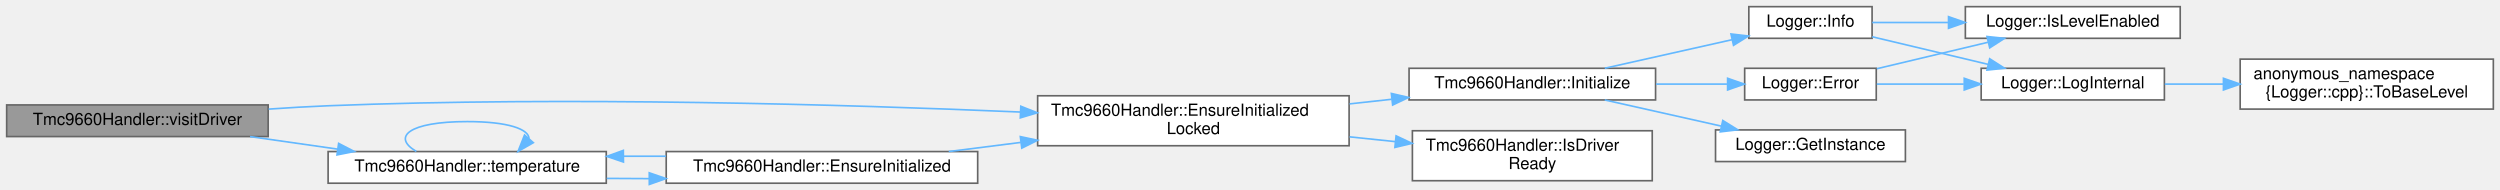
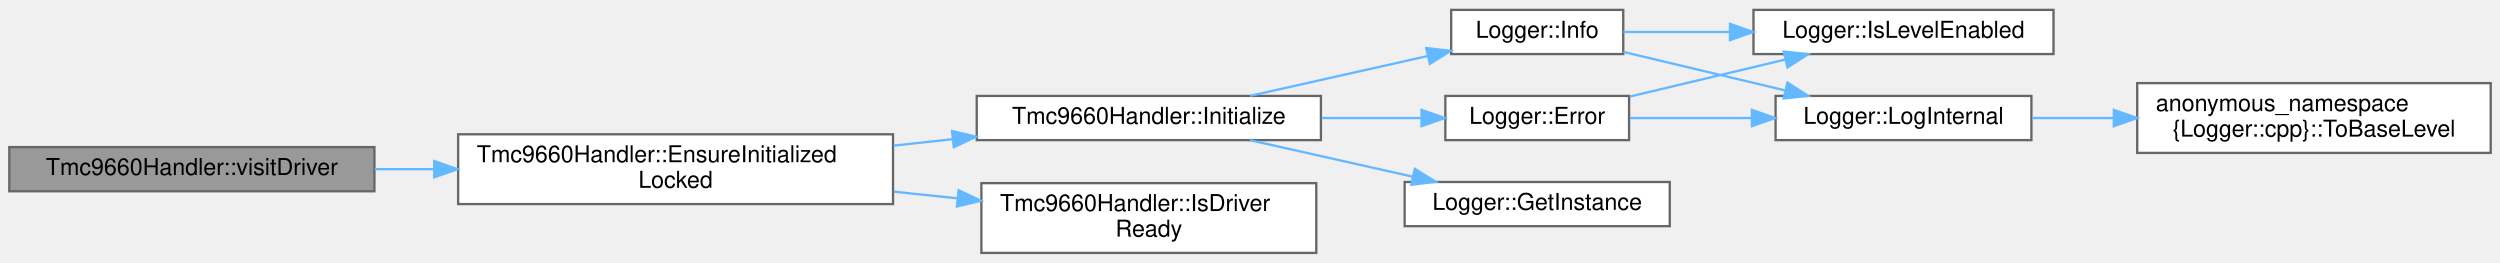
- <svg xmlns="http://www.w3.org/2000/svg" xmlns:xlink="http://www.w3.org/1999/xlink" width="1501pt" height="114pt" viewBox="0.00 0.00 1501.00 114.00">
-   <g id="graph0" class="graph" transform="scale(1 1) rotate(0) translate(4 110)">
+ <svg xmlns="http://www.w3.org/2000/svg" xmlns:xlink="http://www.w3.org/1999/xlink" width="1075pt" height="113pt" viewBox="0.00 0.00 1075.00 112.50">
+   <g id="graph0" class="graph" transform="scale(1 1) rotate(0) translate(4 108.5)">
    <g id="Node000001" class="node">
      <g id="a_Node000001">
        <a xlink:title="Execute a function on the underlying typed TMC9660 driver.">
-           <polygon fill="#999999" stroke="#666666" points="157,-47 0,-47 0,-28 157,-28 157,-47" />
-           <text text-anchor="middle" x="78.5" y="-35" font-family="Helvetica,sans-Serif" font-size="10.00">Tmc9660Handler::visitDriver</text>
+           <polygon fill="#999999" stroke="#666666" points="157,-45.5 0,-45.5 0,-26.5 157,-26.5 157,-45.5" />
+           <text text-anchor="middle" x="78.5" y="-33.5" font-family="Helvetica,sans-Serif" font-size="10.00">Tmc9660Handler::visitDriver</text>
        </a>
      </g>
    </g>
    <g id="Node000002" class="node">
      <g id="a_Node000002">
        <a xlink:href="classTmc9660Handler.html#a7c1d8073576d678b09dac24c9eb12845" target="_top" xlink:title="Ensure initialized while handler_mutex_ is already held.">
-           <polygon fill="white" stroke="#666666" points="806,-52.5 619,-52.5 619,-22.5 806,-22.5 806,-52.5" />
-           <text text-anchor="start" x="627" y="-40.5" font-family="Helvetica,sans-Serif" font-size="10.00">Tmc9660Handler::EnsureInitialized</text>
-           <text text-anchor="middle" x="712.5" y="-29.5" font-family="Helvetica,sans-Serif" font-size="10.00">Locked</text>
+           <polygon fill="white" stroke="#666666" points="380,-51 193,-51 193,-21 380,-21 380,-51" />
+           <text text-anchor="start" x="201" y="-39" font-family="Helvetica,sans-Serif" font-size="10.00">Tmc9660Handler::EnsureInitialized</text>
+           <text text-anchor="middle" x="286.5" y="-28" font-family="Helvetica,sans-Serif" font-size="10.00">Locked</text>
        </a>
      </g>
    </g>
    <g id="edge1_Node000001_Node000002" class="edge">
      <g id="a_edge1_Node000001_Node000002">
        <a xlink:title=" ">
-           <path fill="none" stroke="#63b8ff" d="M157.3,-44.49C169.24,-45.32 181.45,-46.04 193,-46.5 337.09,-52.2 503.84,-47.25 608.49,-42.74" />
-           <polygon fill="#63b8ff" stroke="#63b8ff" points="608.9,-46.22 618.74,-42.29 608.59,-39.23 608.9,-46.22" />
-         </a>
-       </g>
-     </g>
-     <g id="Node000011" class="node">
-       <g id="a_Node000011">
-         <a xlink:href="classTmc9660Handler.html#a393382194d0602e7aa02da6a8fd7a20a" target="_top" xlink:title="Get a reference to the Temperature wrapper.">
-           <polygon fill="white" stroke="#666666" points="360,-19 193,-19 193,0 360,0 360,-19" />
-           <text text-anchor="middle" x="276.5" y="-7" font-family="Helvetica,sans-Serif" font-size="10.00">Tmc9660Handler::temperature</text>
-         </a>
-       </g>
-     </g>
-     <g id="edge12_Node000001_Node000011" class="edge">
-       <g id="a_edge12_Node000001_Node000011">
-         <a xlink:title=" ">
-           <path fill="none" stroke="#63b8ff" d="M146.13,-27.98C163.01,-25.57 181.29,-22.96 198.63,-20.48" />
-           <polygon fill="#63b8ff" stroke="#63b8ff" points="199.32,-23.92 208.72,-19.04 198.33,-16.99 199.32,-23.92" />
+           <path fill="none" stroke="#63b8ff" d="M157.09,-36C165.45,-36 174.05,-36 182.65,-36" />
+           <polygon fill="#63b8ff" stroke="#63b8ff" points="182.72,-39.5 192.72,-36 182.72,-32.5 182.72,-39.5" />
        </a>
      </g>
    </g>
    <g id="Node000003" class="node">
      <g id="a_Node000003">
        <a xlink:href="classTmc9660Handler.html#adc564847f8ae26c47412aaee0758991c" target="_top" xlink:title="Initialize the TMC9660 device.">
-           <polygon fill="white" stroke="#666666" points="990,-69 842,-69 842,-50 990,-50 990,-69" />
-           <text text-anchor="middle" x="916" y="-57" font-family="Helvetica,sans-Serif" font-size="10.00">Tmc9660Handler::Initialize</text>
+           <polygon fill="white" stroke="#666666" points="564,-67.5 416,-67.5 416,-48.5 564,-48.5 564,-67.5" />
+           <text text-anchor="middle" x="490" y="-55.5" font-family="Helvetica,sans-Serif" font-size="10.00">Tmc9660Handler::Initialize</text>
        </a>
      </g>
    </g>
    <g id="edge2_Node000002_Node000003" class="edge">
      <g id="a_edge2_Node000002_Node000003">
        <a xlink:title=" ">
-           <path fill="none" stroke="#63b8ff" d="M806.29,-47.63C814.73,-48.55 823.25,-49.48 831.61,-50.4" />
-           <polygon fill="#63b8ff" stroke="#63b8ff" points="831.38,-53.89 841.7,-51.5 832.14,-46.93 831.38,-53.89" />
+           <path fill="none" stroke="#63b8ff" d="M380.29,-46.13C388.73,-47.05 397.25,-47.98 405.61,-48.9" />
+           <polygon fill="#63b8ff" stroke="#63b8ff" points="405.38,-52.39 415.7,-50 406.14,-45.43 405.38,-52.39" />
        </a>
      </g>
    </g>
    <g id="Node000010" class="node">
      <g id="a_Node000010">
        <a xlink:href="classTmc9660Handler.html#a13db97d201a287d8aa60384e04070b9f" target="_top" xlink:title="Check if the TMC9660 driver has been initialized and is ready.">
-           <polygon fill="white" stroke="#666666" points="988,-31.5 844,-31.5 844,-1.5 988,-1.5 988,-31.5" />
-           <text text-anchor="start" x="852" y="-19.5" font-family="Helvetica,sans-Serif" font-size="10.00">Tmc9660Handler::IsDriver</text>
-           <text text-anchor="middle" x="916" y="-8.5" font-family="Helvetica,sans-Serif" font-size="10.00">Ready</text>
+           <polygon fill="white" stroke="#666666" points="562,-30 418,-30 418,0 562,0 562,-30" />
+           <text text-anchor="start" x="426" y="-18" font-family="Helvetica,sans-Serif" font-size="10.00">Tmc9660Handler::IsDriver</text>
+           <text text-anchor="middle" x="490" y="-7" font-family="Helvetica,sans-Serif" font-size="10.00">Ready</text>
        </a>
      </g>
    </g>
    <g id="edge11_Node000002_Node000010" class="edge">
      <g id="a_edge11_Node000002_Node000010">
        <a xlink:title=" ">
-           <path fill="none" stroke="#63b8ff" d="M806.29,-27.83C815.44,-26.88 824.69,-25.91 833.71,-24.97" />
-           <polygon fill="#63b8ff" stroke="#63b8ff" points="834.21,-28.44 843.8,-23.92 833.49,-21.48 834.21,-28.44" />
+           <path fill="none" stroke="#63b8ff" d="M380.29,-26.33C389.44,-25.38 398.69,-24.41 407.71,-23.47" />
+           <polygon fill="#63b8ff" stroke="#63b8ff" points="408.21,-26.94 417.8,-22.42 407.49,-19.98 408.21,-26.94" />
        </a>
      </g>
    </g>
    <g id="Node000004" class="node">
      <g id="a_Node000004">
        <a xlink:href="classLogger.html#adce17848a5844e053bfd314863dc1404" target="_top" xlink:title="Log error message.">
-           <polygon fill="white" stroke="#666666" points="1122.5,-69 1043.5,-69 1043.5,-50 1122.5,-50 1122.5,-69" />
-           <text text-anchor="middle" x="1083" y="-57" font-family="Helvetica,sans-Serif" font-size="10.00">Logger::Error</text>
+           <polygon fill="white" stroke="#666666" points="696.5,-67.5 617.5,-67.5 617.5,-48.5 696.5,-48.5 696.5,-67.5" />
+           <text text-anchor="middle" x="657" y="-55.5" font-family="Helvetica,sans-Serif" font-size="10.00">Logger::Error</text>
        </a>
      </g>
    </g>
    <g id="edge3_Node000003_Node000004" class="edge">
      <g id="a_edge3_Node000003_Node000004">
        <a xlink:title=" ">
-           <path fill="none" stroke="#63b8ff" d="M990.33,-59.5C1004.73,-59.5 1019.5,-59.5 1032.87,-59.5" />
-           <polygon fill="#63b8ff" stroke="#63b8ff" points="1033.26,-63 1043.26,-59.5 1033.26,-56 1033.26,-63" />
+           <path fill="none" stroke="#63b8ff" d="M564.33,-58C578.73,-58 593.5,-58 606.87,-58" />
+           <polygon fill="#63b8ff" stroke="#63b8ff" points="607.26,-61.5 617.26,-58 607.26,-54.5 607.26,-61.5" />
        </a>
      </g>
    </g>
    <g id="Node000008" class="node">
      <g id="a_Node000008">
        <a xlink:href="classLogger.html#a5789d11f8f1356e2192c0023a089cbc4" target="_top" xlink:title="Get singleton instance.">
-           <polygon fill="white" stroke="#666666" points="1140,-32 1026,-32 1026,-13 1140,-13 1140,-32" />
-           <text text-anchor="middle" x="1083" y="-20" font-family="Helvetica,sans-Serif" font-size="10.00">Logger::GetInstance</text>
+           <polygon fill="white" stroke="#666666" points="714,-30.5 600,-30.5 600,-11.5 714,-11.5 714,-30.5" />
+           <text text-anchor="middle" x="657" y="-18.5" font-family="Helvetica,sans-Serif" font-size="10.00">Logger::GetInstance</text>
        </a>
      </g>
    </g>
    <g id="edge7_Node000003_Node000008" class="edge">
      <g id="a_edge7_Node000003_Node000008">
        <a xlink:title=" ">
-           <path fill="none" stroke="#63b8ff" d="M959.49,-49.97C980.87,-45.18 1006.97,-39.32 1029.58,-34.25" />
-           <polygon fill="#63b8ff" stroke="#63b8ff" points="1030.37,-37.66 1039.37,-32.06 1028.84,-30.83 1030.37,-37.66" />
+           <path fill="none" stroke="#63b8ff" d="M533.49,-48.47C554.87,-43.68 580.97,-37.82 603.58,-32.75" />
+           <polygon fill="#63b8ff" stroke="#63b8ff" points="604.37,-36.16 613.37,-30.56 602.84,-29.33 604.37,-36.16" />
        </a>
      </g>
    </g>
    <g id="Node000009" class="node">
      <g id="a_Node000009">
        <a xlink:href="classLogger.html#a4681229c521795685fc14f6b55c82300" target="_top" xlink:title="Log info message.">
-           <polygon fill="white" stroke="#666666" points="1120,-106 1046,-106 1046,-87 1120,-87 1120,-106" />
-           <text text-anchor="middle" x="1083" y="-94" font-family="Helvetica,sans-Serif" font-size="10.00">Logger::Info</text>
+           <polygon fill="white" stroke="#666666" points="694,-104.5 620,-104.5 620,-85.5 694,-85.5 694,-104.5" />
+           <text text-anchor="middle" x="657" y="-92.5" font-family="Helvetica,sans-Serif" font-size="10.00">Logger::Info</text>
        </a>
      </g>
    </g>
    <g id="edge8_Node000003_Node000009" class="edge">
      <g id="a_edge8_Node000003_Node000009">
        <a xlink:title=" ">
-           <path fill="none" stroke="#63b8ff" d="M959.49,-69.03C982.89,-74.27 1011.94,-80.79 1035.89,-86.16" />
-           <polygon fill="#63b8ff" stroke="#63b8ff" points="1035.28,-89.61 1045.8,-88.38 1036.81,-82.78 1035.28,-89.61" />
+           <path fill="none" stroke="#63b8ff" d="M533.49,-67.53C556.89,-72.77 585.94,-79.29 609.89,-84.66" />
+           <polygon fill="#63b8ff" stroke="#63b8ff" points="609.28,-88.11 619.8,-86.88 610.81,-81.28 609.28,-88.11" />
        </a>
      </g>
    </g>
    <g id="Node000005" class="node">
      <g id="a_Node000005">
        <a xlink:href="classLogger.html#af9e84e0ff6bd538e4f9ed8dcebc3e2f0" target="_top" xlink:title="Check if log level is enabled for tag.">
-           <polygon fill="white" stroke="#666666" points="1305,-106 1176,-106 1176,-87 1305,-87 1305,-106" />
-           <text text-anchor="middle" x="1240.5" y="-94" font-family="Helvetica,sans-Serif" font-size="10.00">Logger::IsLevelEnabled</text>
+           <polygon fill="white" stroke="#666666" points="879,-104.5 750,-104.5 750,-85.5 879,-85.5 879,-104.5" />
+           <text text-anchor="middle" x="814.5" y="-92.5" font-family="Helvetica,sans-Serif" font-size="10.00">Logger::IsLevelEnabled</text>
        </a>
      </g>
    </g>
    <g id="edge4_Node000004_Node000005" class="edge">
      <g id="a_edge4_Node000004_Node000005">
        <a xlink:title=" ">
-           <path fill="none" stroke="#63b8ff" d="M1122.84,-68.74C1143.03,-73.55 1167.94,-79.47 1189.55,-84.61" />
-           <polygon fill="#63b8ff" stroke="#63b8ff" points="1189,-88.08 1199.53,-86.99 1190.62,-81.27 1189,-88.08" />
+           <path fill="none" stroke="#63b8ff" d="M696.84,-67.24C717.03,-72.05 741.94,-77.97 763.55,-83.11" />
+           <polygon fill="#63b8ff" stroke="#63b8ff" points="763,-86.58 773.53,-85.49 764.62,-79.77 763,-86.58" />
        </a>
      </g>
    </g>
    <g id="Node000006" class="node">
      <g id="a_Node000006">
        <a xlink:href="classLogger.html#a6adb205db597526fb91ad20067400394" target="_top" xlink:title="Internal logging method.">
-           <polygon fill="white" stroke="#666666" points="1295.5,-69 1185.5,-69 1185.5,-50 1295.5,-50 1295.5,-69" />
-           <text text-anchor="middle" x="1240.5" y="-57" font-family="Helvetica,sans-Serif" font-size="10.00">Logger::LogInternal</text>
+           <polygon fill="white" stroke="#666666" points="869.5,-67.5 759.5,-67.5 759.5,-48.5 869.5,-48.5 869.5,-67.5" />
+           <text text-anchor="middle" x="814.5" y="-55.5" font-family="Helvetica,sans-Serif" font-size="10.00">Logger::LogInternal</text>
        </a>
      </g>
    </g>
    <g id="edge5_Node000004_Node000006" class="edge">
      <g id="a_edge5_Node000004_Node000006">
        <a xlink:title=" ">
-           <path fill="none" stroke="#63b8ff" d="M1122.84,-59.5C1138.63,-59.5 1157.31,-59.5 1175.03,-59.5" />
-           <polygon fill="#63b8ff" stroke="#63b8ff" points="1175.33,-63 1185.33,-59.5 1175.33,-56 1175.33,-63" />
+           <path fill="none" stroke="#63b8ff" d="M696.84,-58C712.63,-58 731.31,-58 749.03,-58" />
+           <polygon fill="#63b8ff" stroke="#63b8ff" points="749.33,-61.5 759.33,-58 749.33,-54.5 749.33,-61.5" />
        </a>
      </g>
    </g>
    <g id="Node000007" class="node">
      <g id="a_Node000007">
        <a xlink:href="namespaceanonymous__namespace_02Logger_8cpp_03.html#a9d2b496fa1b4f4e28667d14e4b8cb190" target="_top" xlink:title=" ">
-           <polygon fill="white" stroke="#666666" points="1493,-74.5 1341,-74.5 1341,-44.5 1493,-44.5 1493,-74.5" />
-           <text text-anchor="start" x="1349" y="-62.5" font-family="Helvetica,sans-Serif" font-size="10.00">anonymous_namespace</text>
-           <text text-anchor="middle" x="1417" y="-51.5" font-family="Helvetica,sans-Serif" font-size="10.00">{Logger::cpp}::ToBaseLevel</text>
+           <polygon fill="white" stroke="#666666" points="1067,-73 915,-73 915,-43 1067,-43 1067,-73" />
+           <text text-anchor="start" x="923" y="-61" font-family="Helvetica,sans-Serif" font-size="10.00">anonymous_namespace</text>
+           <text text-anchor="middle" x="991" y="-50" font-family="Helvetica,sans-Serif" font-size="10.00">{Logger::cpp}::ToBaseLevel</text>
        </a>
      </g>
    </g>
    <g id="edge6_Node000006_Node000007" class="edge">
      <g id="a_edge6_Node000006_Node000007">
        <a xlink:title=" ">
-           <path fill="none" stroke="#63b8ff" d="M1295.76,-59.5C1306.93,-59.5 1318.96,-59.5 1330.93,-59.5" />
-           <polygon fill="#63b8ff" stroke="#63b8ff" points="1330.95,-63 1340.95,-59.5 1330.95,-56 1330.95,-63" />
+           <path fill="none" stroke="#63b8ff" d="M869.76,-58C880.93,-58 892.96,-58 904.93,-58" />
+           <polygon fill="#63b8ff" stroke="#63b8ff" points="904.95,-61.5 914.95,-58 904.95,-54.5 904.95,-61.5" />
        </a>
      </g>
    </g>
    <g id="edge9_Node000009_Node000005" class="edge">
      <g id="a_edge9_Node000009_Node000005">
        <a xlink:title=" ">
-           <path fill="none" stroke="#63b8ff" d="M1120.07,-96.5C1133.68,-96.5 1149.72,-96.5 1165.55,-96.5" />
-           <polygon fill="#63b8ff" stroke="#63b8ff" points="1165.89,-100 1175.89,-96.5 1165.89,-93 1165.89,-100" />
+           <path fill="none" stroke="#63b8ff" d="M694.07,-95C707.68,-95 723.72,-95 739.55,-95" />
+           <polygon fill="#63b8ff" stroke="#63b8ff" points="739.89,-98.5 749.89,-95 739.89,-91.5 739.89,-98.5" />
        </a>
      </g>
    </g>
    <g id="edge10_Node000009_Node000006" class="edge">
      <g id="a_edge10_Node000009_Node000006">
        <a xlink:title=" ">
-           <path fill="none" stroke="#63b8ff" d="M1120.07,-87.92C1140.78,-82.99 1167.09,-76.73 1189.74,-71.34" />
-           <polygon fill="#63b8ff" stroke="#63b8ff" points="1190.61,-74.73 1199.53,-69.01 1188.99,-67.92 1190.61,-74.73" />
-         </a>
-       </g>
-     </g>
-     <g id="edge16_Node000011_Node000011" class="edge">
-       <g id="a_edge16_Node000011_Node000011">
-         <a xlink:title=" ">
-           <path fill="none" stroke="#63b8ff" d="M245.98,-19.08C231.14,-27.73 241.31,-37 276.5,-37 301.24,-37 313.62,-32.42 313.62,-26.69" />
-           <polygon fill="#63b8ff" stroke="#63b8ff" points="316.22,-24.34 307.02,-19.08 310.93,-28.93 316.22,-24.34" />
-         </a>
-       </g>
-     </g>
-     <g id="Node000012" class="node">
-       <g id="a_Node000012">
-         <a xlink:href="classTmc9660Handler.html#a5a279ae9d4b5a8e0d71cb24577ad88ea" target="_top" xlink:title="Ensure driver is initialized (lazy init entrypoint).">
-           <polygon fill="white" stroke="#666666" points="583,-19 396,-19 396,0 583,0 583,-19" />
-           <text text-anchor="middle" x="489.5" y="-7" font-family="Helvetica,sans-Serif" font-size="10.00">Tmc9660Handler::EnsureInitialized</text>
-         </a>
-       </g>
-     </g>
-     <g id="edge13_Node000011_Node000012" class="edge">
-       <g id="a_edge13_Node000011_Node000012">
-         <a xlink:title=" ">
-           <path fill="none" stroke="#63b8ff" d="M360.29,-2.89C368.67,-2.79 377.25,-2.74 385.81,-2.75" />
-           <polygon fill="#63b8ff" stroke="#63b8ff" points="385.81,-6.25 395.83,-2.79 385.84,0.75 385.81,-6.25" />
-         </a>
-       </g>
-     </g>
-     <g id="edge14_Node000012_Node000002" class="edge">
-       <g id="a_edge14_Node000012_Node000002">
-         <a xlink:title=" ">
-           <path fill="none" stroke="#63b8ff" d="M565.63,-19.02C579.56,-20.78 594.32,-22.65 608.91,-24.5" />
-           <polygon fill="#63b8ff" stroke="#63b8ff" points="608.6,-27.99 618.96,-25.78 609.48,-21.05 608.6,-27.99" />
-         </a>
-       </g>
-     </g>
-     <g id="edge15_Node000012_Node000011" class="edge">
-       <g id="a_edge15_Node000012_Node000011">
-         <a xlink:title=" ">
-           <path fill="none" stroke="#63b8ff" d="M395.83,-16.21C387.42,-16.26 378.9,-16.26 370.48,-16.21" />
-           <polygon fill="#63b8ff" stroke="#63b8ff" points="370.32,-12.71 360.29,-16.11 370.25,-19.71 370.32,-12.71" />
+           <path fill="none" stroke="#63b8ff" d="M694.07,-86.42C714.78,-81.49 741.09,-75.23 763.74,-69.84" />
+           <polygon fill="#63b8ff" stroke="#63b8ff" points="764.61,-73.23 773.53,-67.51 762.99,-66.42 764.61,-73.23" />
        </a>
      </g>
    </g>
  </g>
</svg>
